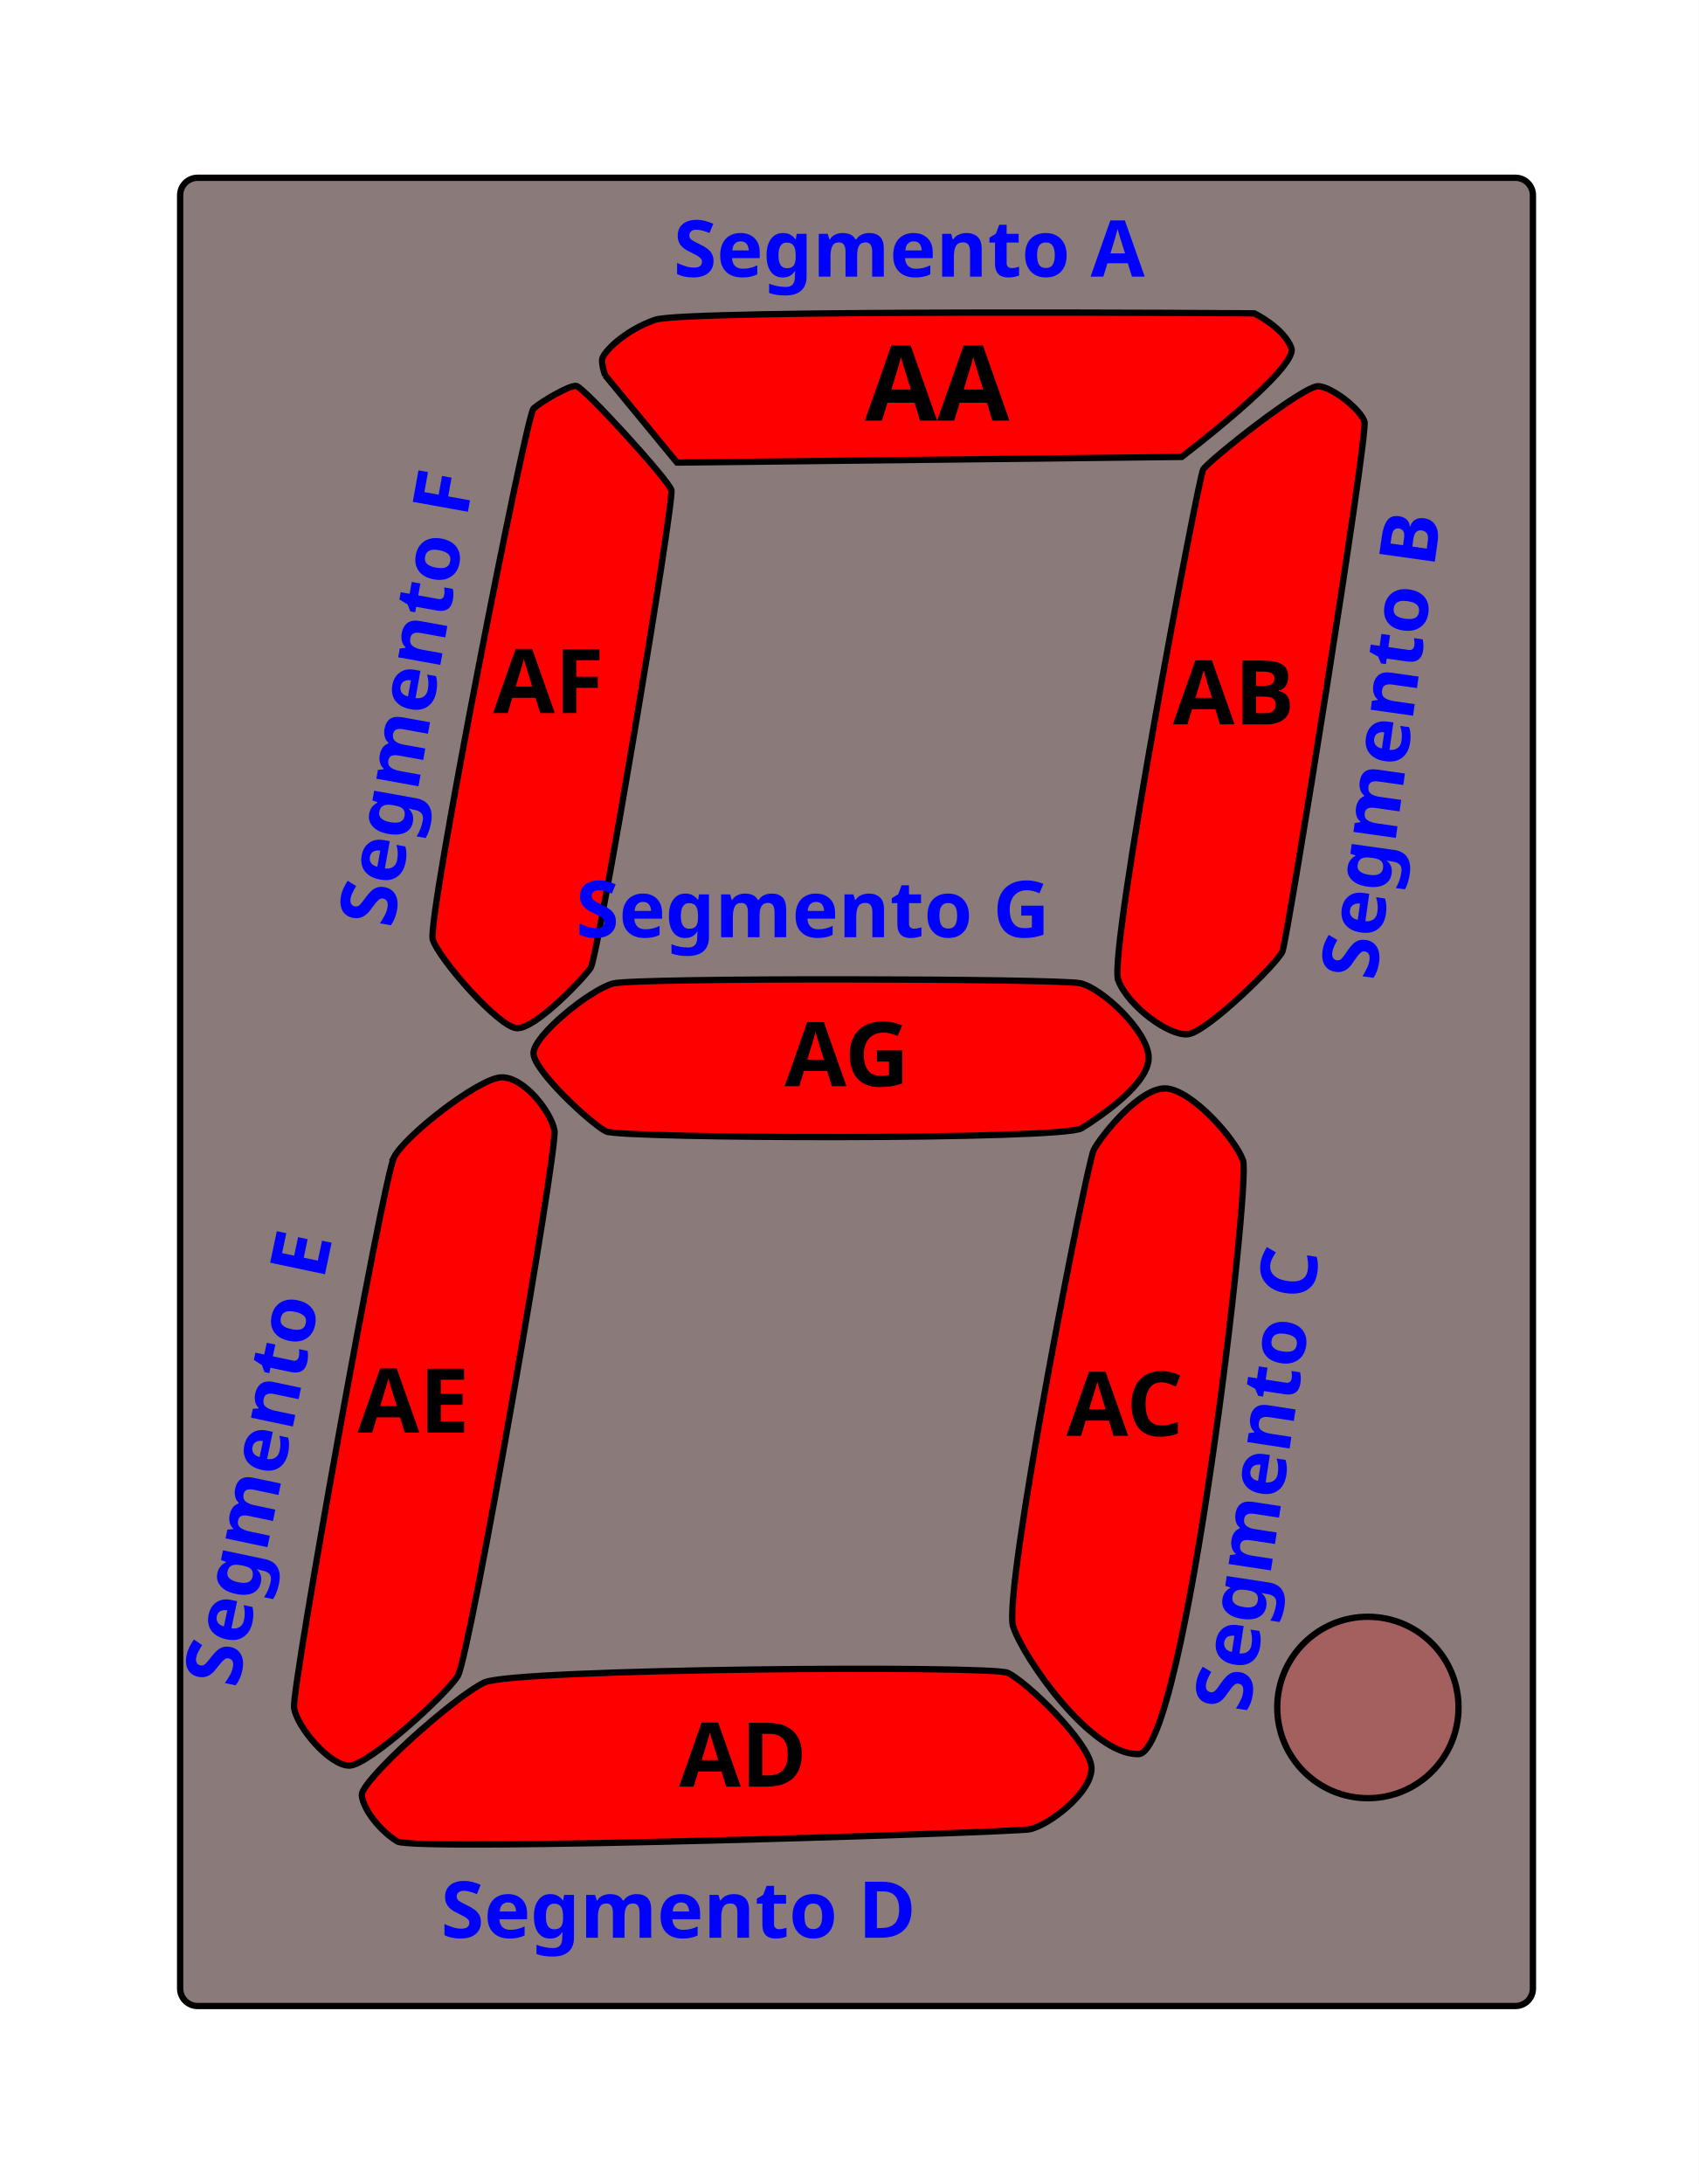
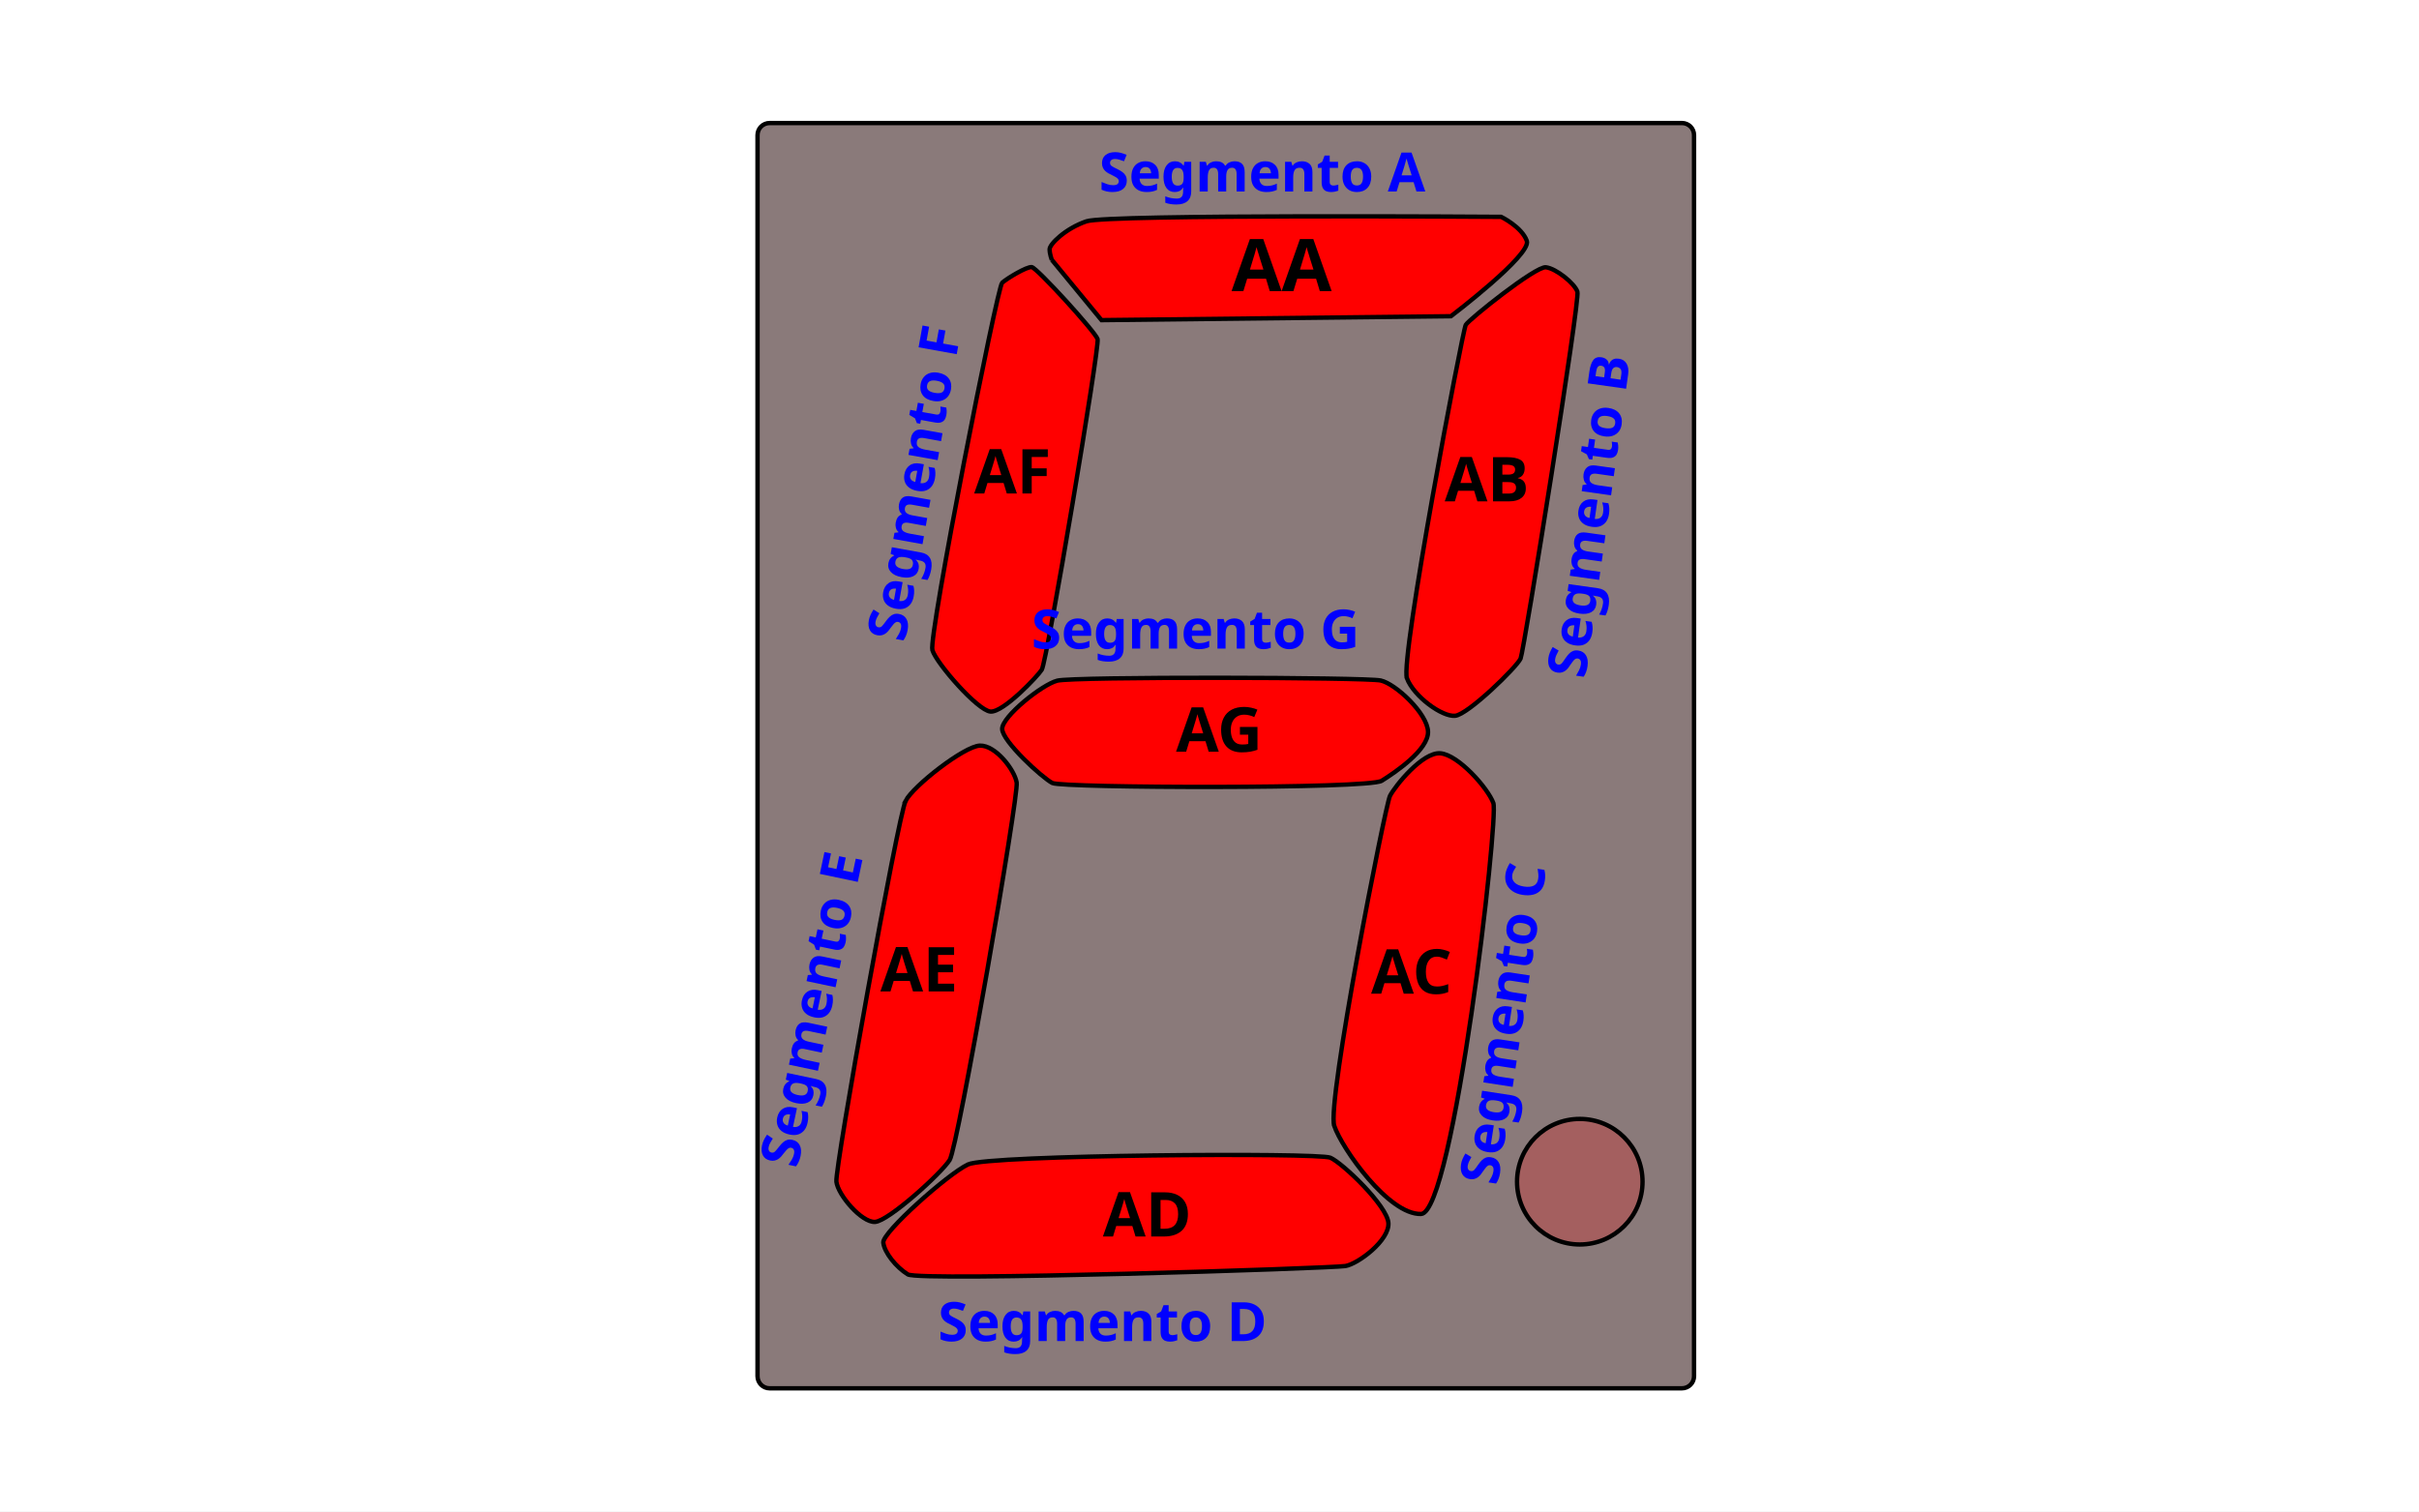
- <svg xmlns="http://www.w3.org/2000/svg" width="257.91mm" height="331.535mm" viewBox="0 0 257.91 331.535" version="1.1" id="svg8">
+ <svg xmlns="http://www.w3.org/2000/svg" width="530.466mm" height="331.535mm" viewBox="0 0 530.466 331.535" version="1.1" id="svg8">
  <defs id="defs2">
    <marker orient="auto" refY="0" refX="0" id="marker2645" style="overflow:visible">
      <path id="path2643" style="fill:#000000;fill-opacity:1;fill-rule:evenodd;stroke:#000000;stroke-width:0.625;stroke-linejoin:round;stroke-opacity:1" d="M 8.719,4.034 -2.207,0.016 8.719,-4.002 c -1.745,2.372 -1.735,5.617 -6e-7,8.035 z" transform="scale(-0.6)" />
    </marker>
    <marker orient="auto" refY="0" refX="0" id="Arrow2Mend" style="overflow:visible">
      <path id="path906" style="fill:#000000;fill-opacity:1;fill-rule:evenodd;stroke:#000000;stroke-width:0.625;stroke-linejoin:round;stroke-opacity:1" d="M 8.719,4.034 -2.207,0.016 8.719,-4.002 c -1.745,2.372 -1.735,5.617 -6e-7,8.035 z" transform="scale(-0.6)" />
    </marker>
    <marker orient="auto" refY="0" refX="0" id="Arrow2Send" style="overflow:visible">
      <path id="path912" style="fill:#000000;fill-opacity:1;fill-rule:evenodd;stroke:#000000;stroke-width:0.625;stroke-linejoin:round;stroke-opacity:1" d="M 8.719,4.034 -2.207,0.016 8.719,-4.002 c -1.745,2.372 -1.735,5.617 -6e-7,8.035 z" transform="matrix(-0.3,0,0,-0.3,0.69,0)" />
    </marker>
    <marker orient="auto" refY="0" refX="0" id="Arrow2Mend-3" style="overflow:visible">
      <path id="path906-6" style="fill:#000000;fill-opacity:1;fill-rule:evenodd;stroke:#000000;stroke-width:0.625;stroke-linejoin:round;stroke-opacity:1" d="M 8.719,4.034 -2.207,0.016 8.719,-4.002 c -1.745,2.372 -1.735,5.617 -6e-7,8.035 z" transform="scale(-0.6)" />
    </marker>
    <marker orient="auto" refY="0" refX="0" id="Arrow2Mend-5" style="overflow:visible">
      <path id="path906-3" style="fill:#000000;fill-opacity:1;fill-rule:evenodd;stroke:#000000;stroke-width:0.625;stroke-linejoin:round;stroke-opacity:1" d="M 8.719,4.034 -2.207,0.016 8.719,-4.002 c -1.745,2.372 -1.735,5.617 -6e-7,8.035 z" transform="scale(-0.6)" />
    </marker>
    <marker orient="auto" refY="0" refX="0" id="marker2645-6" style="overflow:visible">
      <path id="path2643-2" style="fill:#ffffff;fill-opacity:1;fill-rule:evenodd;stroke:#ffffff;stroke-width:0.625;stroke-linejoin:round;stroke-opacity:1" d="M 8.719,4.034 -2.207,0.016 8.719,-4.002 c -1.745,2.372 -1.735,5.617 -6e-7,8.035 z" transform="scale(-0.6)" />
    </marker>
    <marker orient="auto" refY="0" refX="0" id="Arrow2Mend-1" style="overflow:visible">
      <path id="path906-2" style="fill:#ffffff;fill-opacity:1;fill-rule:evenodd;stroke:#ffffff;stroke-width:0.625;stroke-linejoin:round;stroke-opacity:1" d="M 8.719,4.034 -2.207,0.016 8.719,-4.002 c -1.745,2.372 -1.735,5.617 -6e-7,8.035 z" transform="scale(-0.6)" />
    </marker>
    <marker orient="auto" refY="0" refX="0" id="Arrow2Mend-9" style="overflow:visible">
      <path id="path906-36" style="fill:#000000;fill-opacity:1;fill-rule:evenodd;stroke:#000000;stroke-width:0.625;stroke-linejoin:round;stroke-opacity:1" d="M 8.719,4.034 -2.207,0.016 8.719,-4.002 c -1.745,2.372 -1.735,5.617 -6e-7,8.035 z" transform="scale(-0.6)" />
    </marker>
    <marker orient="auto" refY="0" refX="0" id="Arrow2Mend-92" style="overflow:visible">
      <path id="path906-0" style="fill:#000000;fill-opacity:1;fill-rule:evenodd;stroke:#000000;stroke-width:0.625;stroke-linejoin:round;stroke-opacity:1" d="M 8.719,4.034 -2.207,0.016 8.719,-4.002 c -1.745,2.372 -1.735,5.617 -6e-7,8.035 z" transform="scale(-0.6)" />
    </marker>
    <marker orient="auto" refY="0" refX="0" id="marker2645-2" style="overflow:visible">
      <path id="path2643-28" style="fill:#ffffff;fill-opacity:1;fill-rule:evenodd;stroke:#ffffff;stroke-width:0.625;stroke-linejoin:round;stroke-opacity:1" d="M 8.719,4.034 -2.207,0.016 8.719,-4.002 c -1.745,2.372 -1.735,5.617 -6e-7,8.035 z" transform="scale(-0.6)" />
    </marker>
  </defs>
-   <g id="layer4" transform="translate(11.58125,21.01971)" style="display:inline">
-     <rect style="fill:#ffffff;fill-opacity:1;stroke:none;stroke-width:0.841;stroke-linejoin:round;stroke-miterlimit:4;stroke-dasharray:none;stroke-opacity:1" id="rect866" width="257.91" height="331.535" x="-11.581" y="-21.02" />
+   <g id="layer4" transform="translate(150.3508,21.01971)" style="display:inline">
+     <rect style="fill:#ffffff;fill-opacity:1;stroke:none;stroke-width:0.841;stroke-linejoin:round;stroke-miterlimit:4;stroke-dasharray:none;stroke-opacity:1" id="rect866" width="530.466" height="331.535" x="-150.351" y="-21.02" />
  </g>
-   <g id="layer3" transform="translate(11.58125,21.01971)" style="display:inline">
-     <rect style="fill:#8a7a7a;fill-opacity:1;stroke:#000000;stroke-width:0.958;stroke-linejoin:round;stroke-miterlimit:4;stroke-dasharray:none;stroke-opacity:1" id="rect863" width="205.373" height="277.53" x="15.767" y="5.966" ry="2.655" />
+   <g id="layer3" transform="translate(150.3508,21.01971)" style="display:inline">
+     <rect style="fill:#8a7a7a;fill-opacity:1;stroke:#000000;stroke-width:0.958;stroke-linejoin:round;stroke-miterlimit:4;stroke-dasharray:none;stroke-opacity:1" id="rect863" width="205.373" height="277.53" x="15.767" y="5.966" ry="2.655" rx="2.655" />
  </g>
-   <g id="layer2" transform="translate(11.58125,21.01971)" style="display:inline">
+   <g id="layer2" transform="translate(150.3508,21.01971)" style="display:inline">
    <path style="fill:#ff0000;stroke:#000000;stroke-width:0.958;stroke-linecap:butt;stroke-linejoin:miter;stroke-miterlimit:4;stroke-dasharray:none;stroke-opacity:1" d="m 54.115,121.584 c -0.899,-2.923 14.198,-79.609 15.299,-80.589 1.102,-0.98 5.385,-3.552 6.487,-3.429 1.102,0.123 13.953,14.207 14.443,15.799 0.49,1.592 -11.092,70.645 -12.24,72.506 -0.859,1.393 -8.445,9.431 -11.26,9.186 -2.815,-0.245 -11.831,-10.55 -12.729,-13.472 z" id="path827" />
    <path style="fill:#ff0000;stroke:#000000;stroke-width:0.958;stroke-linecap:butt;stroke-linejoin:miter;stroke-miterlimit:4;stroke-dasharray:none;stroke-opacity:1" d="m 80.308,35.973 10.893,13.227 76.62,-0.857 c 0,0 17.747,-13.472 16.646,-16.534 -1.102,-3.062 -5.63,-5.266 -5.63,-5.266 0,0 -86.289,-0.612 -90.94,0.98 -4.651,1.592 -8.078,5.022 -8.078,6.124 0,1.102 0.49,2.327 0.49,2.327 z" id="path829" />
    <path style="fill:#ff0000;stroke:#000000;stroke-width:0.958;stroke-linecap:butt;stroke-linejoin:miter;stroke-miterlimit:4;stroke-dasharray:none;stroke-opacity:1" d="m 158.177,127.759 c -1.527,-3.997 12.203,-76.298 12.895,-77.51 0.692,-1.212 15.319,-12.904 17.569,-12.644 2.25,0.26 6.318,3.551 6.924,5.369 0.606,1.819 -11.684,78.636 -12.463,80.455 -0.779,1.819 -11.511,12.298 -14.367,12.558 -2.856,0.26 -9.032,-4.231 -10.559,-8.227 z" id="path831" />
    <path style="fill:#ff0000;stroke:#000000;stroke-width:0.958;stroke-linecap:butt;stroke-linejoin:miter;stroke-miterlimit:4;stroke-dasharray:none;stroke-opacity:1" d="m 81.496,128.278 c 3.436,-0.913 67.647,-0.756 70.924,-0.037 3.278,0.72 10.26,7.241 10.383,11.223 0.123,3.983 -7.221,8.941 -10.159,10.778 -2.937,1.837 -70.01,1.592 -72.213,0.49 -2.203,-1.102 -11.016,-9.186 -11.016,-11.88 0,-2.694 8.645,-9.662 12.081,-10.574 z" id="path852" />
    <path style="fill:#ff0000;stroke:#000000;stroke-width:0.958;stroke-linecap:butt;stroke-linejoin:miter;stroke-miterlimit:4;stroke-dasharray:none;stroke-opacity:1" d="m 48.24,154.652 c 1.651,-3.263 12.852,-12.003 16.279,-12.125 3.427,-0.123 7.589,5.266 8.078,8.083 0.49,2.817 -12.852,79.854 -14.687,82.794 -1.836,2.939 -13.464,13.472 -16.401,13.595 -2.937,0.123 -8.078,-5.879 -8.445,-8.818 -0.367,-2.939 13.526,-80.265 15.177,-83.529 z" id="path854" />
    <path style="fill:#ff0000;stroke:#000000;stroke-width:0.958;stroke-linecap:butt;stroke-linejoin:miter;stroke-miterlimit:4;stroke-dasharray:none;stroke-opacity:1" d="m 61.949,234.384 c 4.491,-2.108 76.762,-2.635 79.435,-1.47 2.673,1.165 12.484,10.533 12.729,14.33 0.245,3.797 -6.609,8.941 -9.424,9.431 -2.815,0.49 -93.388,3.429 -95.958,1.837 -2.57,-1.592 -5.141,-4.777 -5.385,-6.981 -0.245,-2.205 14.114,-15.039 18.604,-17.147 z" id="path856" />
    <path style="fill:#ff0000;fill-opacity:1;stroke:#000000;stroke-width:0.958;stroke-linecap:butt;stroke-linejoin:miter;stroke-miterlimit:4;stroke-dasharray:none;stroke-opacity:1" d="m 142.24,225.933 c -1.683,-4.957 11.176,-70.288 12.215,-72.366 1.039,-2.078 7.136,-9.71 11.078,-9.353 3.942,0.357 10.386,7.621 11.597,10.912 1.212,3.291 -8.753,89.92 -15.857,90.131 -7.103,0.21 -17.351,-14.366 -19.034,-19.323 z" id="path858" />
    <ellipse style="fill:#ff0000;fill-opacity:0.226;stroke:#000000;stroke-width:0.958;stroke-linejoin:round;stroke-miterlimit:4;stroke-dasharray:none;stroke-opacity:1" id="path860" cx="196.084" cy="238.178" rx="13.761" ry="13.77" />
    <text xml:space="preserve" style="font-style:normal;font-weight:normal;font-size:15.911px;line-height:1.25;font-family:sans-serif;letter-spacing:0px;word-spacing:0px;fill:#000000;fill-opacity:1;stroke:none;stroke-width:0.479" x="119.717" y="42.828" id="text875">
      <tspan id="tspan873" x="119.717" y="42.828" style="font-style:normal;font-variant:normal;font-weight:bold;font-stretch:normal;font-family:sans-serif;-inkscape-font-specification:'sans-serif Bold';stroke-width:0.479">AA</tspan>
    </text>
    <text xml:space="preserve" style="font-style:normal;font-weight:normal;font-size:13.583px;line-height:1.25;font-family:sans-serif;letter-spacing:0px;word-spacing:0px;display:inline;fill:#000000;fill-opacity:1;stroke:none;stroke-width:0.479" x="166.468" y="88.948" id="text875-6">
      <tspan id="tspan873-2" x="166.468" y="88.948" style="font-style:normal;font-variant:normal;font-weight:bold;font-stretch:normal;font-family:sans-serif;-inkscape-font-specification:'sans-serif Bold';stroke-width:0.479">AB</tspan>
    </text>
    <text xml:space="preserve" style="font-style:normal;font-weight:normal;font-size:10.583px;line-height:1.25;font-family:sans-serif;letter-spacing:0px;word-spacing:0px;fill:#000000;fill-opacity:1;stroke:none;stroke-width:0.265" x="100.815" y="242.206" id="text1098" />
    <text xml:space="preserve" style="font-style:normal;font-weight:normal;font-size:13.583px;line-height:1.25;font-family:sans-serif;letter-spacing:0px;word-spacing:0px;display:inline;fill:#000000;fill-opacity:1;stroke:none;stroke-width:0.479" x="150.322" y="196.943" id="text1">
      <tspan id="tspan1" x="150.322" y="196.943" style="font-style:normal;font-variant:normal;font-weight:bold;font-stretch:normal;font-family:sans-serif;-inkscape-font-specification:'sans-serif Bold';stroke-width:0.479">AC</tspan>
    </text>
    <text xml:space="preserve" style="font-style:normal;font-weight:normal;font-size:13.583px;line-height:1.25;font-family:sans-serif;letter-spacing:0px;word-spacing:0px;display:inline;fill:#000000;fill-opacity:1;stroke:none;stroke-width:0.479" x="91.509" y="250.199" id="text2">
      <tspan id="tspan2" x="91.509" y="250.199" style="font-style:normal;font-variant:normal;font-weight:bold;font-stretch:normal;font-family:sans-serif;-inkscape-font-specification:'sans-serif Bold';stroke-width:0.479">AD</tspan>
    </text>
    <text xml:space="preserve" style="font-style:normal;font-weight:normal;font-size:13.583px;line-height:1.25;font-family:sans-serif;letter-spacing:0px;word-spacing:0px;display:inline;fill:#000000;fill-opacity:1;stroke:none;stroke-width:0.479" x="42.706" y="196.448" id="text3">
      <tspan id="tspan3" x="42.706" y="196.448" style="font-style:normal;font-variant:normal;font-weight:bold;font-stretch:normal;font-family:sans-serif;-inkscape-font-specification:'sans-serif Bold';stroke-width:0.479">AE</tspan>
    </text>
    <text xml:space="preserve" style="font-style:normal;font-weight:normal;font-size:13.583px;line-height:1.25;font-family:sans-serif;letter-spacing:0px;word-spacing:0px;display:inline;fill:#000000;fill-opacity:1;stroke:none;stroke-width:0.479" x="63.272" y="87.228" id="text4">
      <tspan id="tspan4" x="63.272" y="87.228" style="font-style:normal;font-variant:normal;font-weight:bold;font-stretch:normal;font-family:sans-serif;-inkscape-font-specification:'sans-serif Bold';stroke-width:0.479">AF</tspan>
    </text>
    <text xml:space="preserve" style="font-style:normal;font-weight:normal;font-size:13.583px;line-height:1.25;font-family:sans-serif;letter-spacing:0px;word-spacing:0px;display:inline;fill:#000000;fill-opacity:1;stroke:none;stroke-width:0.479" x="107.546" y="143.863" id="text5">
      <tspan id="tspan5" x="107.546" y="143.863" style="font-style:normal;font-variant:normal;font-weight:bold;font-stretch:normal;font-family:sans-serif;-inkscape-font-specification:'sans-serif Bold';stroke-width:0.479">AG</tspan>
    </text>
    <text xml:space="preserve" style="font-weight:bold;font-size:11.907px;font-family:Ubuntu;-inkscape-font-specification:'Ubuntu Bold';text-align:center;text-anchor:middle;fill:#0000ff;fill-opacity:1;stroke:none;stroke-width:0.794;stroke-linecap:round;stroke-linejoin:round" x="119.549" y="121.249" id="text6">
      <tspan id="tspan6" style="fill:#0000ff;fill-opacity:1;stroke:none;stroke-width:0.794" x="119.549" y="121.249">Segmento G</tspan>
    </text>
    <text xml:space="preserve" style="font-weight:bold;font-size:11.907px;font-family:Ubuntu;-inkscape-font-specification:'Ubuntu Bold';text-align:center;text-anchor:middle;fill:#0000ff;fill-opacity:1;stroke:none;stroke-width:0.794;stroke-linecap:round;stroke-linejoin:round" x="134.174" y="20.976" id="text7">
      <tspan id="tspan7" style="fill:#0000ff;fill-opacity:1;stroke:none;stroke-width:0.794" x="134.174" y="20.976">Segmento A</tspan>
    </text>
    <text xml:space="preserve" style="font-weight:bold;font-size:11.907px;font-family:Ubuntu;-inkscape-font-specification:'Ubuntu Bold';text-align:center;text-anchor:middle;fill:#0000ff;fill-opacity:1;stroke:none;stroke-width:0.794;stroke-linecap:round;stroke-linejoin:round" x="-55.8" y="213.198" id="text8" transform="rotate(-81.9695)">
      <tspan id="tspan8" style="fill:#0000ff;fill-opacity:1;stroke:none;stroke-width:0.794" x="-55.8" y="213.198">Segmento B</tspan>
    </text>
    <text xml:space="preserve" style="font-weight:bold;font-size:11.907px;font-family:Ubuntu;-inkscape-font-specification:'Ubuntu Bold';text-align:center;text-anchor:middle;fill:#0000ff;fill-opacity:1;stroke:none;stroke-width:0.794;stroke-linecap:round;stroke-linejoin:round" x="-166.297" y="212.173" id="text9" transform="rotate(-81.29634)">
      <tspan id="tspan9" style="fill:#0000ff;fill-opacity:1;stroke:none;stroke-width:0.794" x="-166.297" y="212.173">Segmento C</tspan>
    </text>
    <text xml:space="preserve" style="font-weight:bold;font-size:11.907px;font-family:Ubuntu;-inkscape-font-specification:'Ubuntu Bold';text-align:center;text-anchor:middle;fill:#0000ff;fill-opacity:1;stroke:none;stroke-width:0.794;stroke-linecap:round;stroke-linejoin:round" x="99.154" y="273.135" id="text10">
      <tspan id="tspan10" style="fill:#0000ff;fill-opacity:1;stroke:none;stroke-width:0.794" x="99.154" y="273.135">Segmento D</tspan>
    </text>
    <text xml:space="preserve" style="font-weight:bold;font-size:11.907px;font-family:Ubuntu;-inkscape-font-specification:'Ubuntu Bold';text-align:center;text-anchor:middle;fill:#0000ff;fill-opacity:1;stroke:none;stroke-width:0.794;stroke-linecap:round;stroke-linejoin:round" x="-182.591" y="72.502" id="text11" transform="rotate(-78.09765)">
      <tspan id="tspan11" style="fill:#0000ff;fill-opacity:1;stroke:none;stroke-width:0.794" x="-182.591" y="72.502">Segmento E</tspan>
    </text>
    <text xml:space="preserve" style="font-weight:bold;font-size:11.907px;font-family:Ubuntu;-inkscape-font-specification:'Ubuntu Bold';text-align:center;text-anchor:middle;fill:#0000ff;fill-opacity:1;stroke:none;stroke-width:0.794;stroke-linecap:round;stroke-linejoin:round" x="-66.968" y="68.552" id="text12" transform="rotate(-79.79242)">
      <tspan id="tspan12" style="fill:#0000ff;fill-opacity:1;stroke:none;stroke-width:0.794" x="-66.968" y="68.552">Segmento F</tspan>
    </text>
  </g>
</svg>
